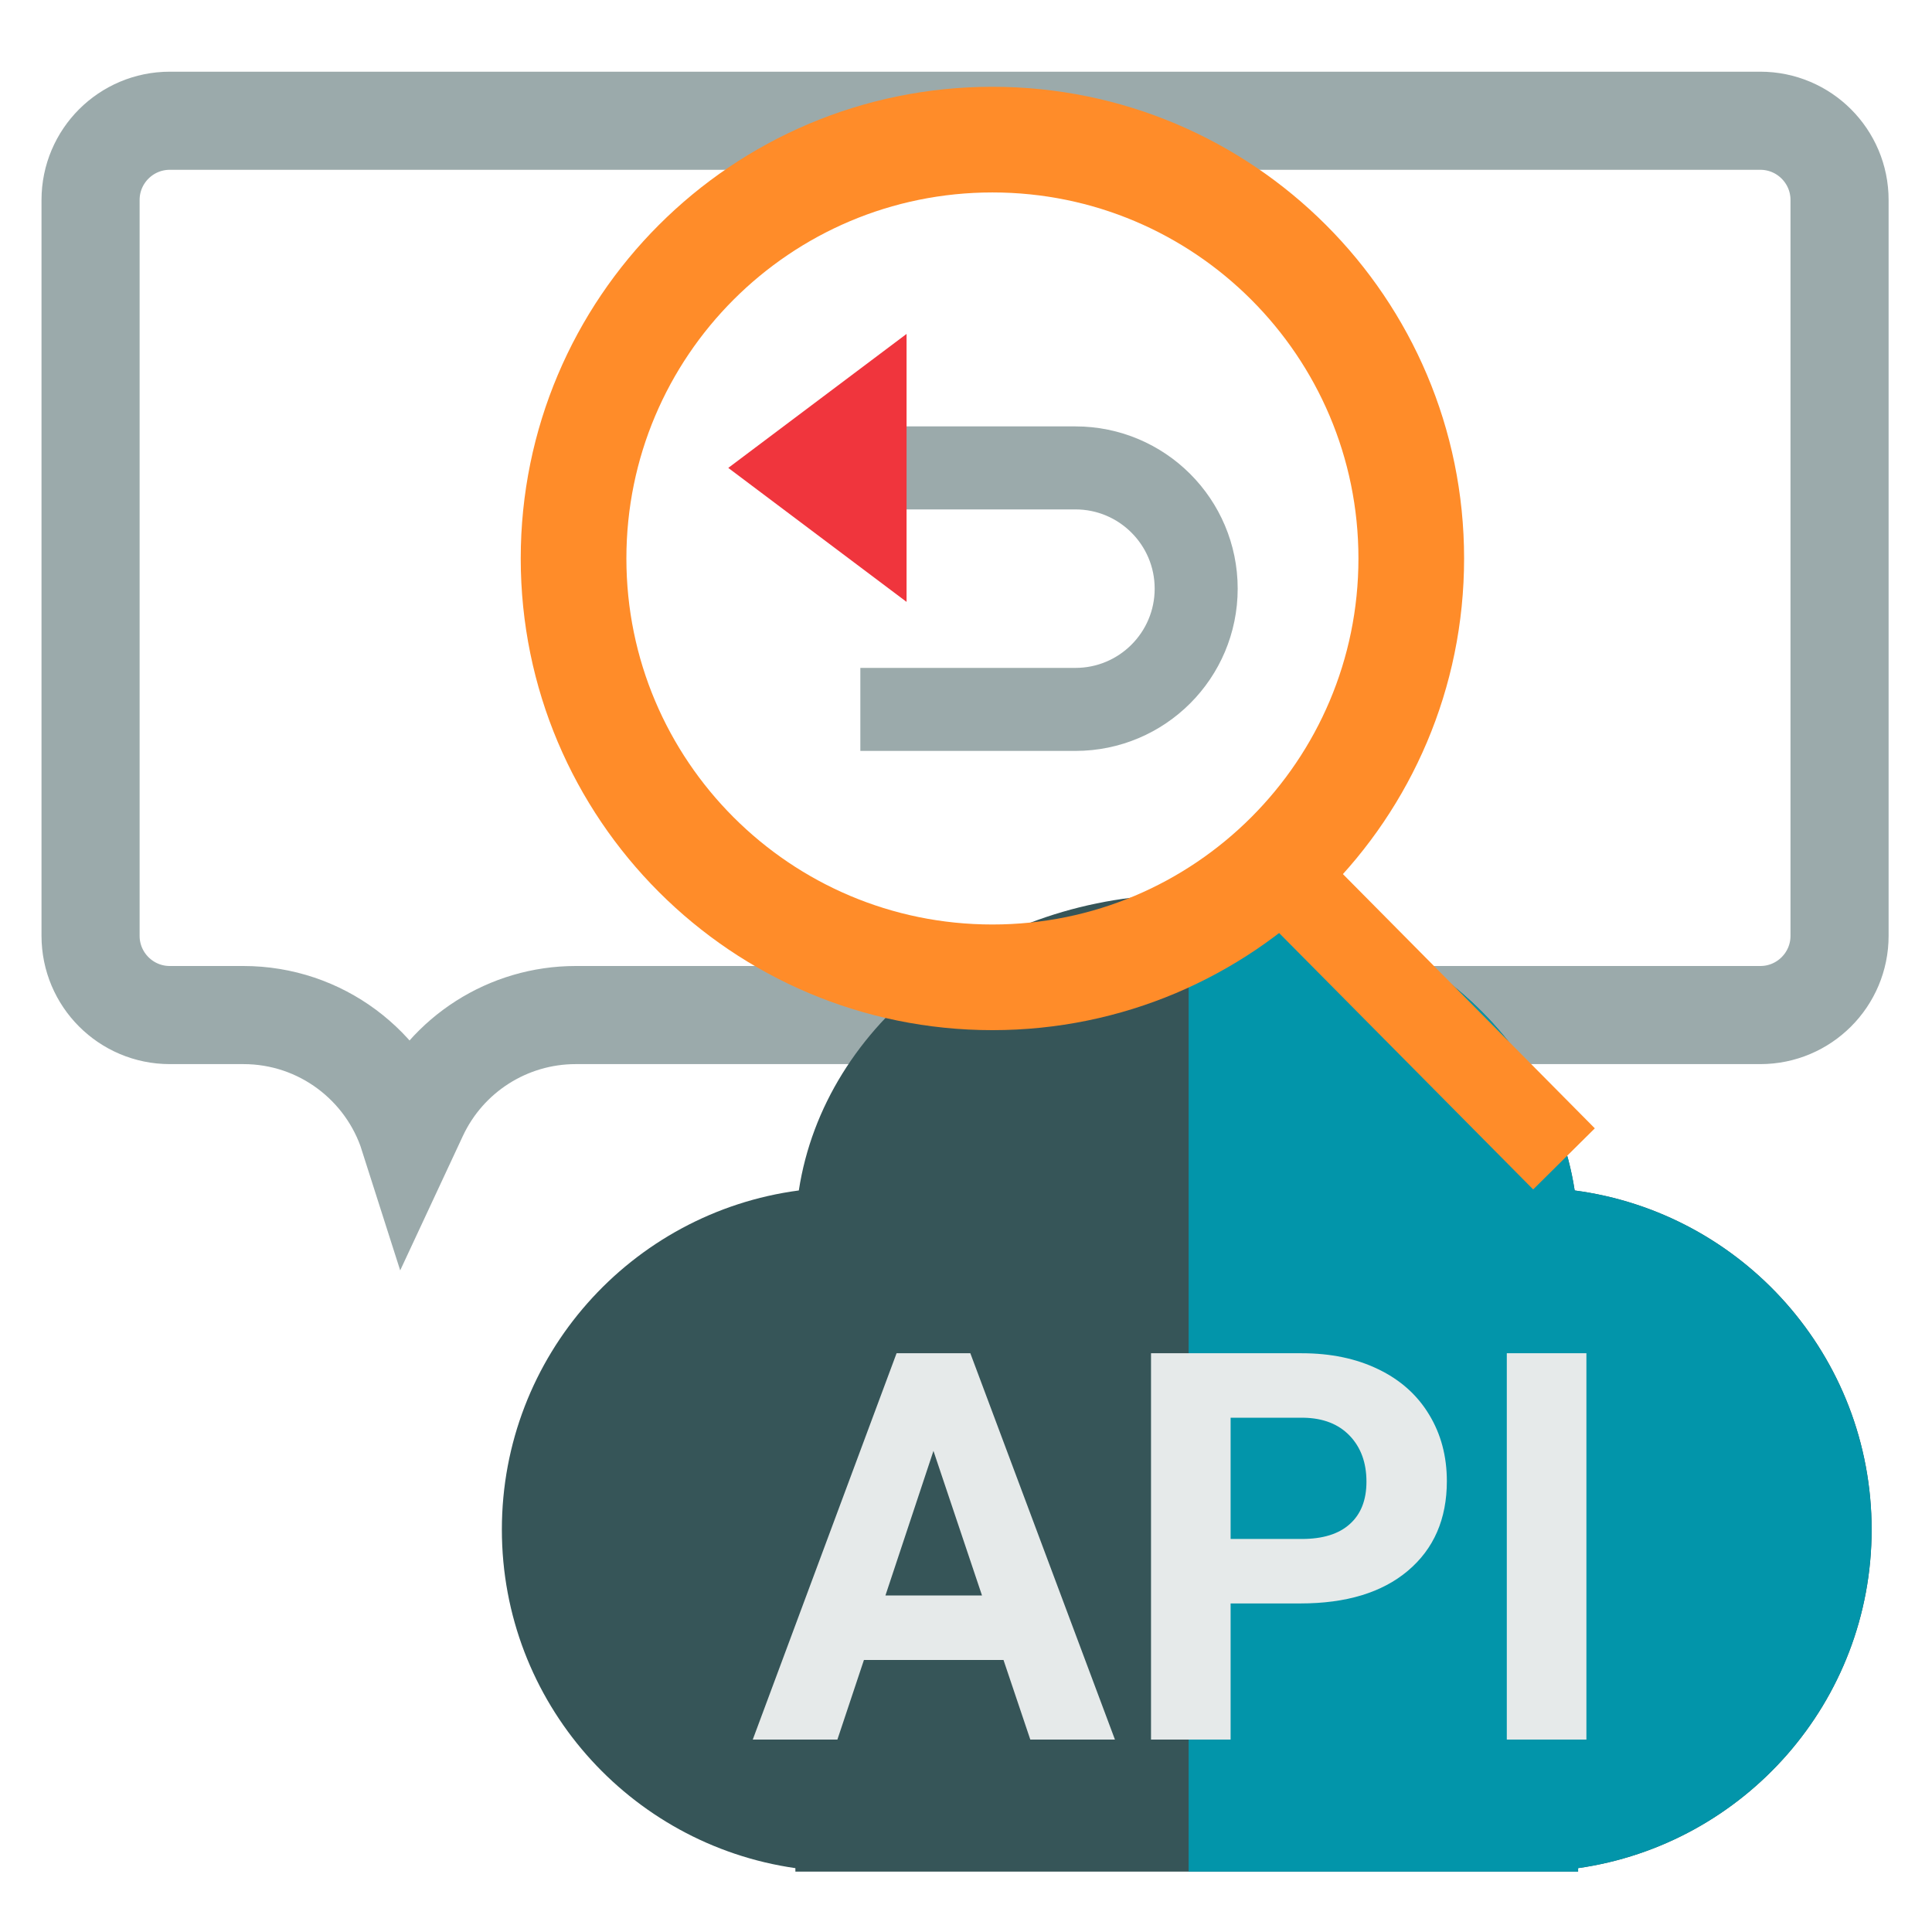
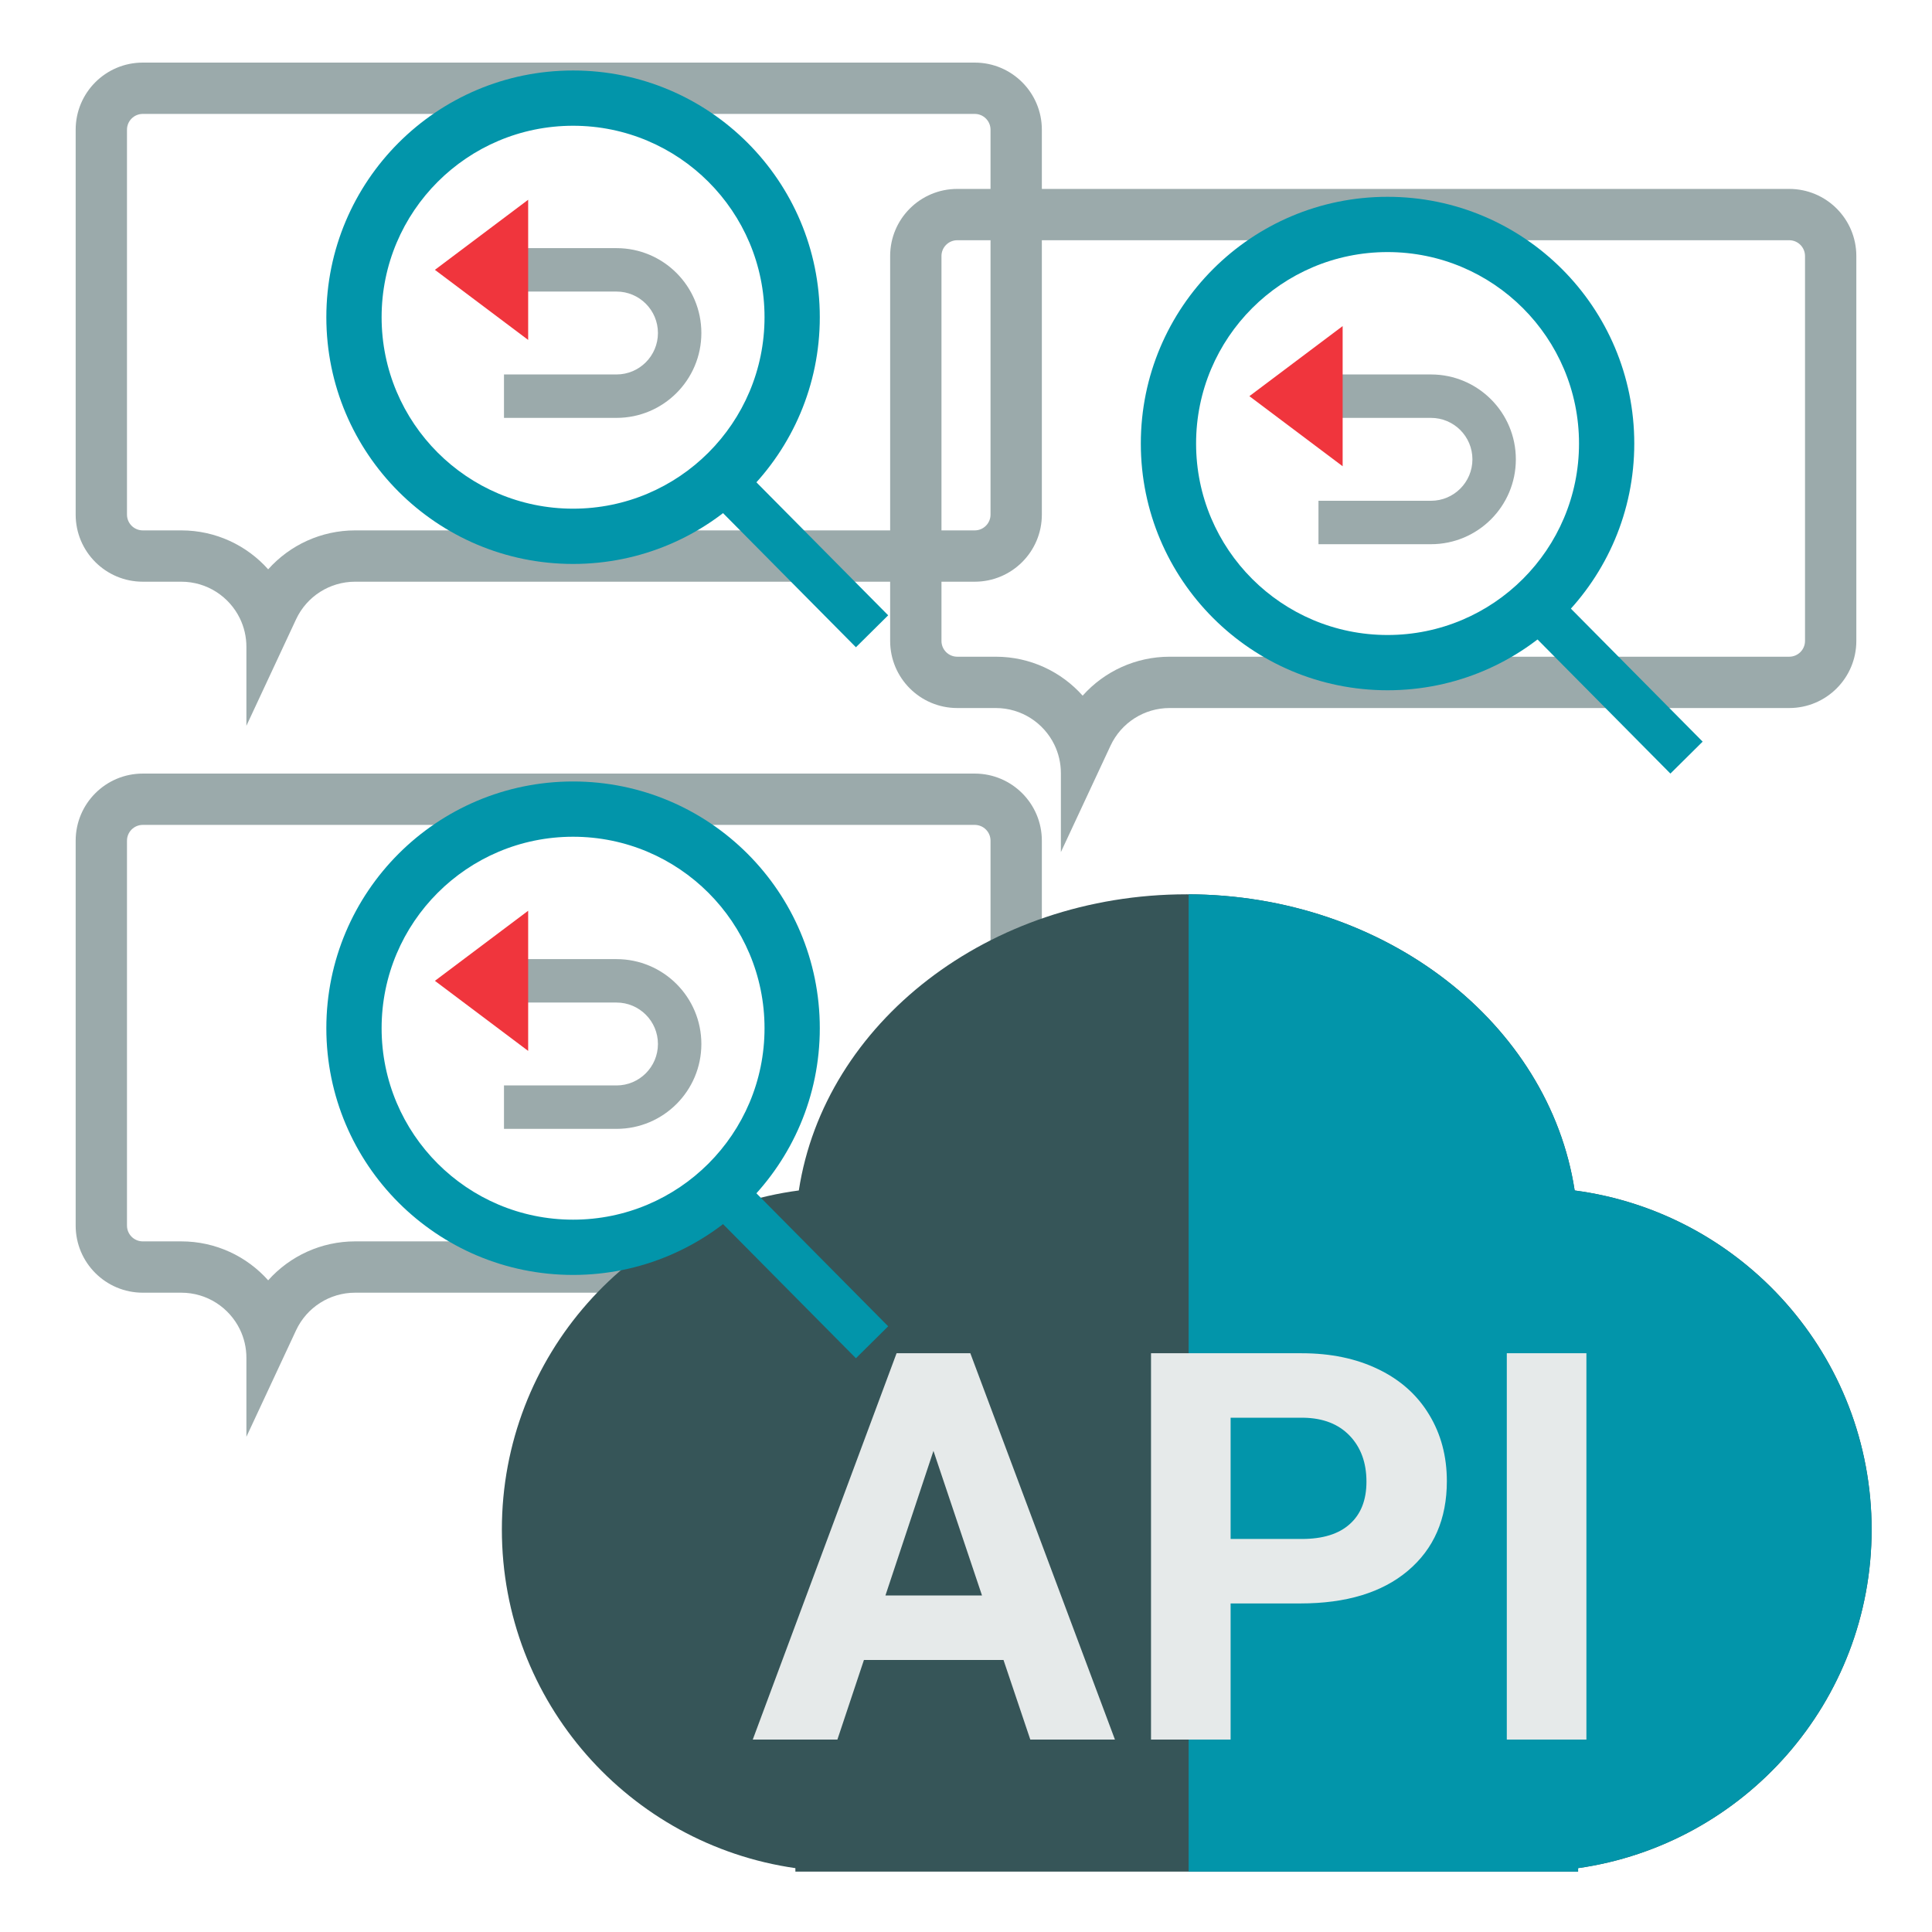
<svg xmlns="http://www.w3.org/2000/svg" width="512" height="512" viewBox="0 0 512 512" fill="none">
-   <path d="M152.569 269C134.693 269 118.436 279.356 110.88 295.556L108.335 301.014C102.416 282.447 85.028 269 64.5 269H45C33.402 269 24 259.598 24 248V53C24 41.402 33.402 32 45 32H466.5C478.098 32 487.5 41.402 487.5 53V248C487.5 259.598 478.098 269 466.5 269H152.569Z" stroke="#9BAAAB" stroke-width="26" />
+   <path fill-rule="evenodd" clip-rule="evenodd" d="M71.071 150.879C65.419 144.546 57.194 140.558 48.038 140.558H37.837C35.526 140.558 33.653 138.685 33.653 136.374V34.373C33.653 32.062 35.526 30.188 37.837 30.188H258.316C260.628 30.188 262.501 32.062 262.501 34.373V136.374C262.501 138.685 260.628 140.558 258.316 140.558H94.105C85.169 140.558 76.835 144.416 71.071 150.879ZM78.461 164.124C81.296 158.044 87.397 154.158 94.105 154.158H258.316C268.139 154.158 276.101 146.196 276.101 136.374V34.373C276.101 24.55 268.139 16.588 258.316 16.588H37.837C28.015 16.588 20.053 24.55 20.053 34.373V136.374C20.053 146.196 28.015 154.158 37.837 154.158H48.038C54.867 154.158 60.77 158.124 63.569 163.878C64.677 166.157 65.299 168.716 65.299 171.42V192.343L78.461 164.124Z" fill="#9BAAAB" />
+   <path fill-rule="evenodd" clip-rule="evenodd" d="M71.071 339.298C65.419 332.965 57.194 328.978 48.038 328.978H37.837C35.526 328.978 33.653 327.104 33.653 324.793V222.792C33.653 220.481 35.526 218.607 37.837 218.607H258.316C260.628 218.607 262.501 220.481 262.501 222.792V324.793C262.501 327.104 260.628 328.978 258.316 328.978H94.105C85.169 328.978 76.835 332.835 71.071 339.298ZM78.461 352.543C81.296 346.464 87.397 342.578 94.105 342.578H258.316C268.139 342.578 276.101 334.615 276.101 324.793V222.792C276.101 212.97 268.139 205.007 258.316 205.007H37.837C28.015 205.007 20.053 212.97 20.053 222.792V324.793C20.053 334.615 28.015 342.578 37.837 342.578H48.038C54.867 342.578 60.77 346.544 63.569 352.298C64.677 354.576 65.299 357.135 65.299 359.839V380.763L78.461 352.543Z" fill="#9BAAAB" />
+   <path fill-rule="evenodd" clip-rule="evenodd" d="M286.916 184.356C281.264 178.023 273.04 174.035 263.883 174.035H253.683C251.372 174.035 249.499 172.162 249.499 169.851V67.85C249.499 65.539 251.372 63.665 253.683 63.665H474.162C476.473 63.665 478.347 65.539 478.347 67.85V169.851C478.347 172.162 476.473 174.035 474.162 174.035H309.951C301.014 174.035 292.681 177.893 286.916 184.356ZM294.307 197.601C297.142 191.522 303.243 187.635 309.951 187.635H474.162C483.984 187.635 491.947 179.673 491.947 169.851V67.85C491.947 58.028 483.984 50.065 474.162 50.065H253.683C243.861 50.065 235.898 58.028 235.898 67.85V169.851C235.898 179.673 243.861 187.635 253.683 187.635H263.883C270.712 187.635 276.615 191.601 279.415 197.355C280.523 199.634 281.145 202.193 281.145 204.897V225.82L294.307 197.601Z" fill="#9BAAAB" />
  <path d="M418.214 495.077C462.222 488.792 496 451.016 496 405.35C496 359.355 461.766 321.365 417.303 315.484C410.517 271.171 367.066 237 314.5 237C261.934 237 218.483 271.171 211.697 315.484C167.234 321.365 133 359.355 133 405.35C133 451.016 166.778 488.792 210.786 495.077V496H418.214V495.077Z" fill="#365558" />
  <path fill-rule="evenodd" clip-rule="evenodd" d="M315 496H418.214V495.077C462.222 488.791 496 451.016 496 405.35C496 359.355 461.766 321.365 417.303 315.484C410.538 271.311 367.341 237.217 315 237.001V496Z" fill="#0295AA" />
  <path d="M265.938 439.906H228.953L221.922 461H199.492L237.602 358.625H257.148L295.469 461H273.039L265.938 439.906ZM234.648 422.82H260.242L247.375 384.5L234.648 422.82ZM326.125 424.93V461H305.031V358.625H344.969C352.656 358.625 359.406 360.031 365.219 362.844C371.078 365.656 375.578 369.664 378.719 374.867C381.859 380.023 383.43 385.906 383.43 392.516C383.43 402.547 379.984 410.469 373.094 416.281C366.25 422.047 356.758 424.93 344.617 424.93H326.125ZM326.125 407.844H344.969C350.547 407.844 354.789 406.531 357.695 403.906C360.648 401.281 362.125 397.531 362.125 392.656C362.125 387.641 360.648 383.586 357.695 380.492C354.742 377.398 350.664 375.805 345.461 375.711H326.125V407.844ZM420.414 461H399.32V358.625H420.414V461Z" fill="#E6EAEA" />
-   <path d="M228 188L285 188C302.673 188 317 173.673 317 156V156C317 138.327 302.673 124 285 124L228 124" stroke="#9BAAAB" stroke-width="22" />
-   <path d="M193 124L240.25 88.493L240.25 159.507L193 124Z" fill="#F0353D" />
-   <circle cx="263" cy="148" r="111" stroke="#FF8C29" stroke-width="28" />
-   <rect x="329" y="237.188" width="23" height="109.835" transform="rotate(-44.7351 329 237.188)" fill="#FF8C29" />
+   <path fill-rule="evenodd" clip-rule="evenodd" d="M163.377 110.743L133.561 110.743L133.561 99.235L163.377 99.235C169.443 99.235 174.361 94.317 174.361 88.25C174.361 82.183 169.443 77.266 163.377 77.266L133.561 77.265L133.561 65.758L163.377 65.758C175.799 65.758 185.869 75.828 185.869 88.25C185.869 100.672 175.799 110.743 163.377 110.743Z" fill="#9BAAAB" />
+   <path fill-rule="evenodd" clip-rule="evenodd" d="M163.377 299.162L133.561 299.162L133.561 287.654L163.377 287.654C169.443 287.654 174.361 282.736 174.361 276.67C174.361 270.603 169.443 265.685 163.377 265.685L133.561 265.685L133.561 254.177L163.377 254.177C175.799 254.177 185.869 264.247 185.869 276.67C185.869 289.092 175.799 299.162 163.377 299.162Z" fill="#9BAAAB" />
+   <path fill-rule="evenodd" clip-rule="evenodd" d="M379.222 144.22L349.407 144.22L349.407 132.712L379.222 132.712C385.289 132.712 390.207 127.794 390.207 121.727C390.207 115.661 385.289 110.743 379.222 110.743L349.407 110.742L349.407 99.235L379.222 99.235C391.645 99.235 401.715 109.305 401.715 121.727C401.715 134.149 391.645 144.22 379.222 144.22Z" fill="#9BAAAB" />
+   <path d="M115.254 71.511L139.97 52.938L139.97 90.084L115.254 71.511Z" fill="#F0353D" />
+   <path d="M115.254 259.931L139.97 241.358L139.97 278.504L115.254 259.931Z" fill="#F0353D" />
+   <path d="M331.1 104.988L355.815 86.415L355.815 123.561L331.1 104.988Z" fill="#F0353D" />
+   <path fill-rule="evenodd" clip-rule="evenodd" d="M151.87 134.804C179.892 134.804 202.608 112.088 202.608 84.065C202.608 56.043 179.892 33.327 151.87 33.327C123.847 33.327 101.131 56.043 101.131 84.065C101.131 112.088 123.847 134.804 151.87 134.804ZM151.87 149.451C187.981 149.451 217.255 120.177 217.255 84.065C217.255 47.954 187.981 18.68 151.87 18.68C115.758 18.68 86.484 47.954 86.484 84.065C86.484 120.177 115.758 149.451 151.87 149.451Z" fill="#0295AA" />
+   <path fill-rule="evenodd" clip-rule="evenodd" d="M151.87 323.224C179.892 323.224 202.608 300.507 202.608 272.485C202.608 244.462 179.892 221.746 151.87 221.746C123.847 221.746 101.131 244.462 101.131 272.485C101.131 300.507 123.847 323.224 151.87 323.224ZM151.87 337.87C187.981 337.87 217.255 308.596 217.255 272.485C217.255 236.374 187.981 207.1 151.87 207.1C115.758 207.1 86.484 236.374 86.484 272.485C86.484 308.596 115.758 337.87 151.87 337.87Z" fill="#0295AA" />
+   <path fill-rule="evenodd" clip-rule="evenodd" d="M367.715 168.281C395.738 168.281 418.454 145.565 418.454 117.542C418.454 89.52 395.738 66.803 367.715 66.803C339.693 66.803 316.976 89.52 316.976 117.542C316.976 145.565 339.693 168.281 367.715 168.281ZM367.715 182.928C403.827 182.928 433.1 153.654 433.1 117.542C433.1 81.431 403.827 52.157 367.715 52.157C331.604 52.157 302.33 81.431 302.33 117.542C302.33 153.654 331.604 182.928 367.715 182.928Z" fill="#0295AA" />
+   <path d="M186.393 130.718L194.939 122.25L235.376 163.063L226.829 171.53L186.393 130.718Z" fill="#0295AA" />
+   <path d="M186.393 319.137L194.939 310.67L235.376 351.482L226.829 359.95L186.393 319.137Z" fill="#0295AA" />
+   <path d="M402.238 164.195L410.785 155.727L451.221 196.54L442.675 205.007L402.238 164.195Z" fill="#0295AA" />
</svg>
